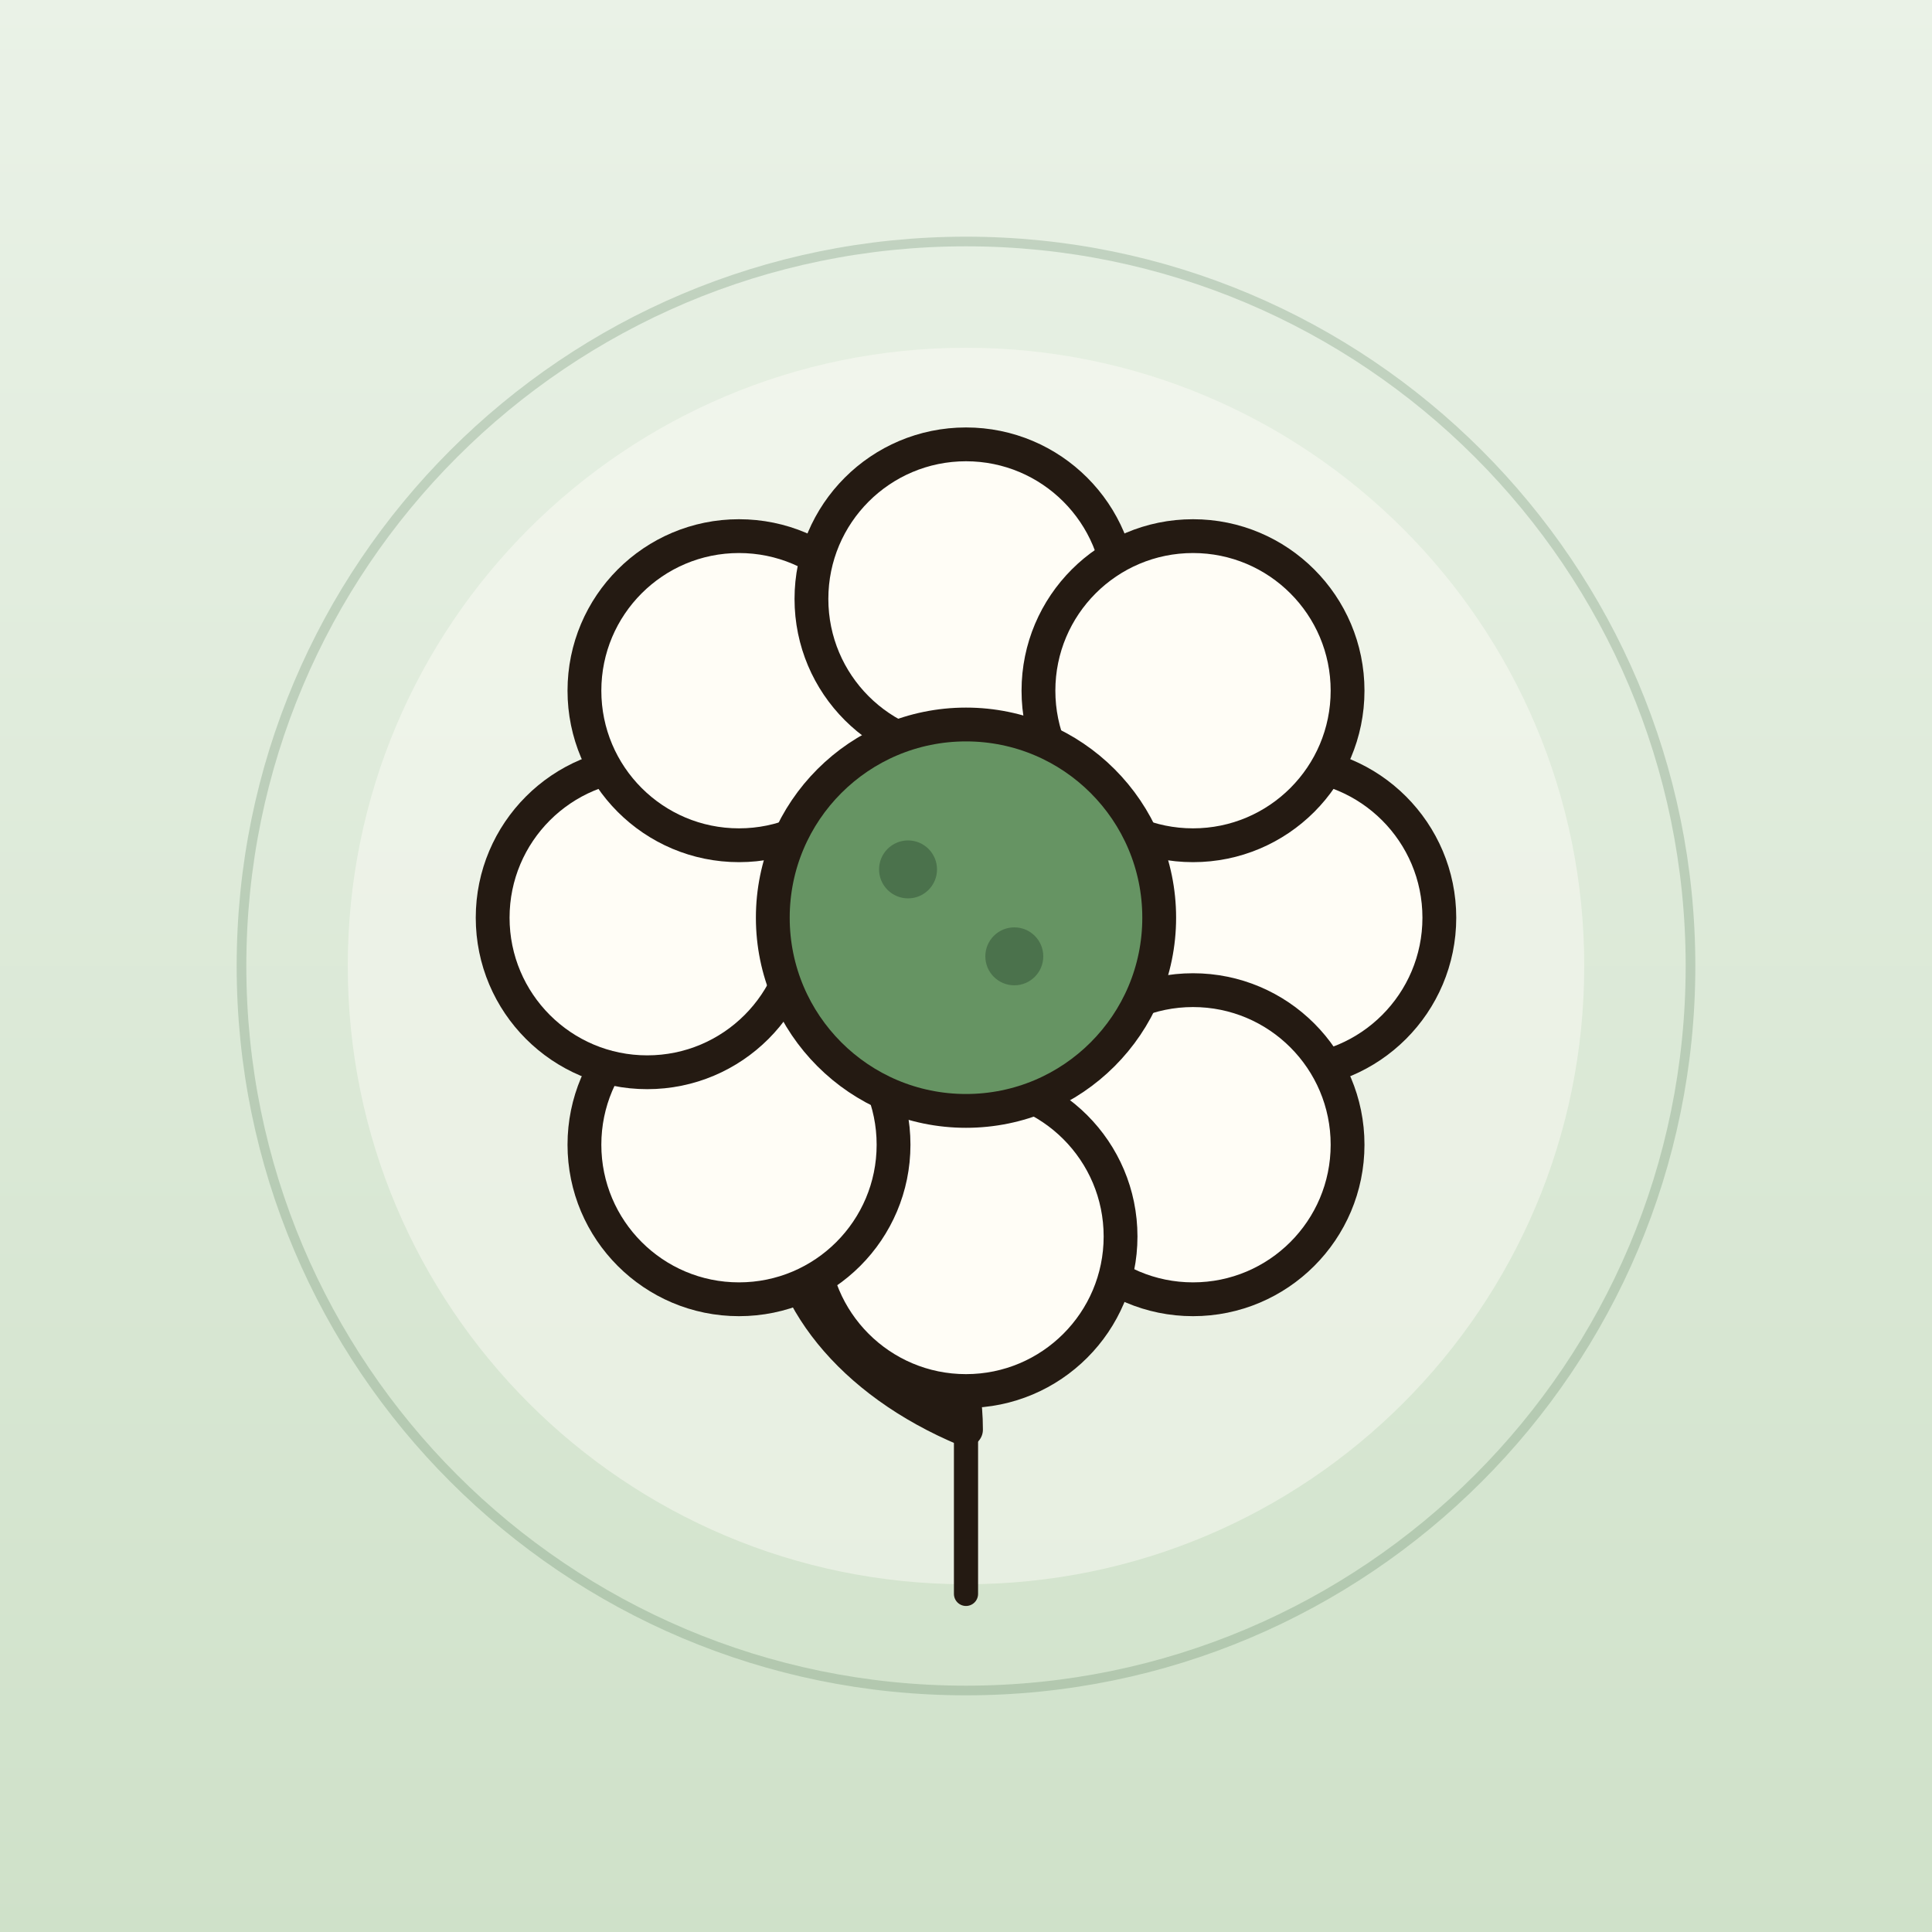
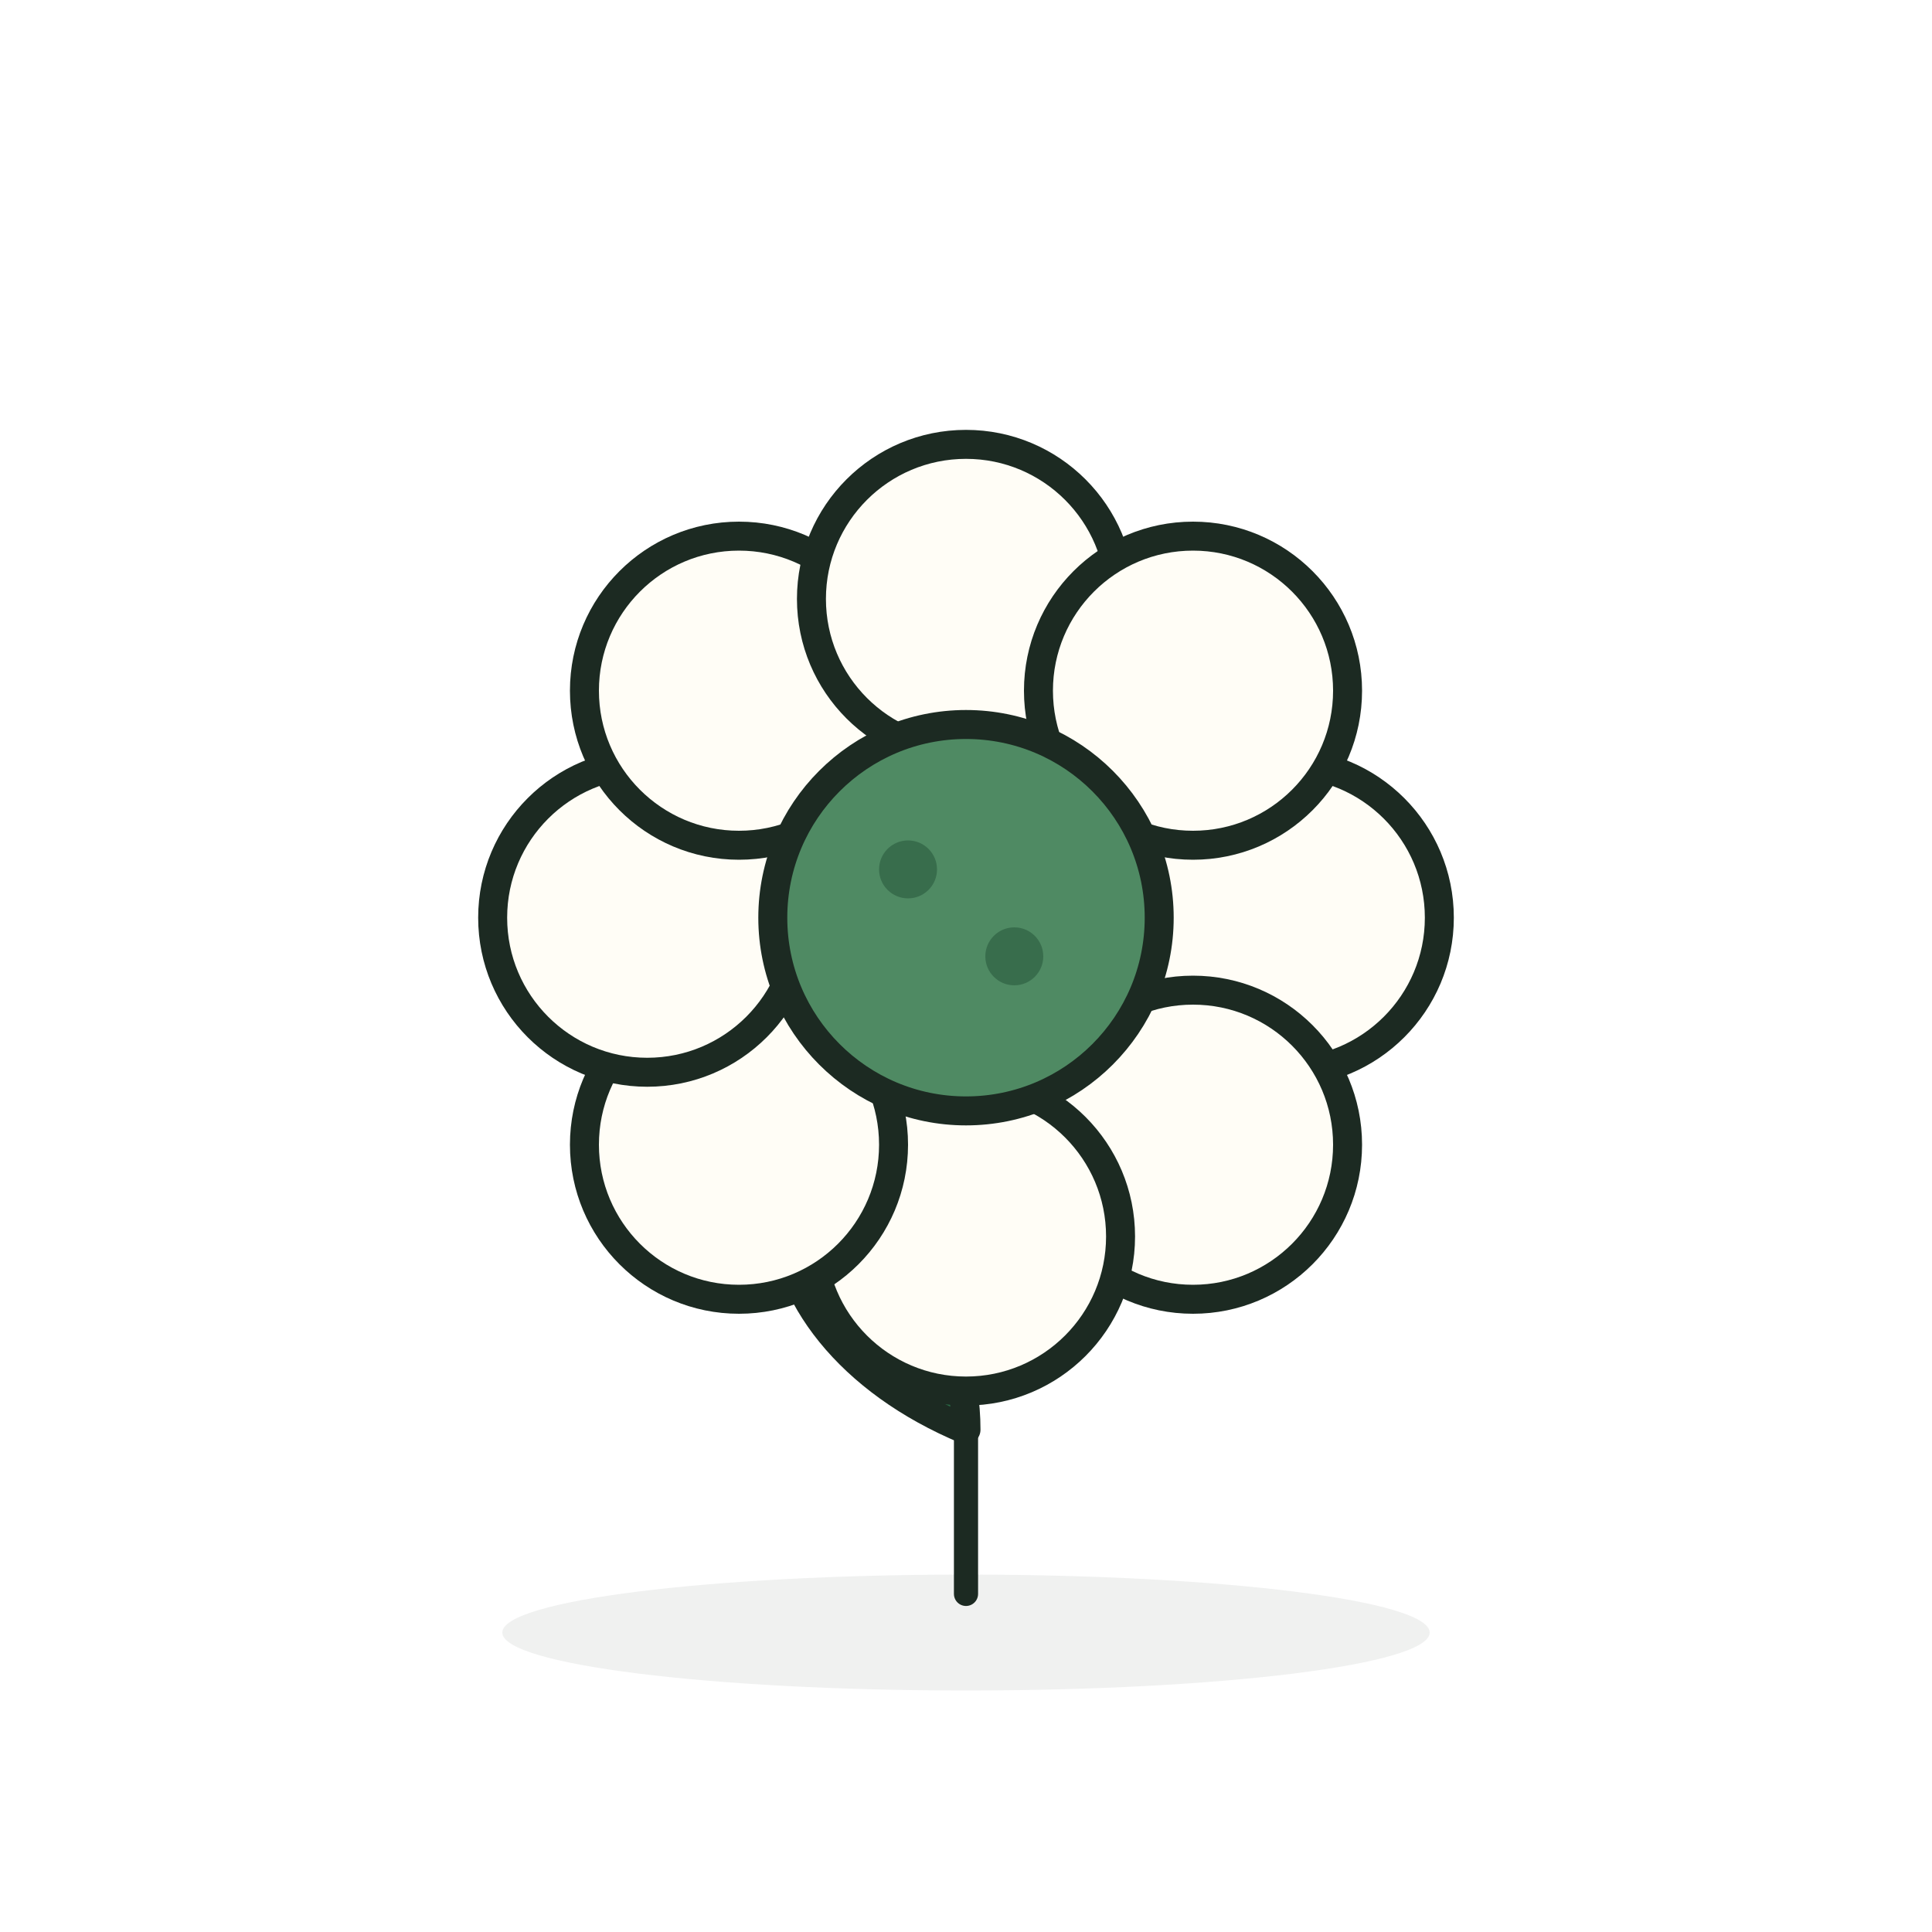
<svg xmlns="http://www.w3.org/2000/svg" viewBox="0 0 400 400" role="img">
-   <defs>
-     <linearGradient id="gflorverde" x1="0" y1="0" x2="0" y2="1">
-       <stop offset="0" stop-color="#eaf2e7" />
-       <stop offset="1" stop-color="#cfe1c9" />
-     </linearGradient>
-   </defs>
-   <rect width="400" height="400" fill="url(#gflorverde)" />
-   <circle cx="200" cy="200" r="150" fill="none" stroke="#3f6b45" stroke-width="2" opacity=".22" />
-   <circle cx="200" cy="200" r="128" fill="#fffdf8" opacity=".45" />
-   <path d="M200 236 L200 330" fill="none" stroke="#241a12" stroke-width="5" stroke-linecap="round" stroke-linejoin="round" />
-   <path d="M200 296 C176 286 162 268 162 250 C186 254 200 274 200 296 Z" fill="#3f6b45" stroke="#241a12" stroke-width="7" stroke-linejoin="round" stroke-linecap="round" />
-   <circle cx="266" cy="190" r="32" fill="#fffdf6" stroke="#241a12" stroke-width="7" />
-   <circle cx="247" cy="237" r="32" fill="#fffdf6" stroke="#241a12" stroke-width="7" />
-   <circle cx="200" cy="256" r="32" fill="#fffdf6" stroke="#241a12" stroke-width="7" />
-   <circle cx="153" cy="237" r="32" fill="#fffdf6" stroke="#241a12" stroke-width="7" />
-   <circle cx="134" cy="190" r="32" fill="#fffdf6" stroke="#241a12" stroke-width="7" />
-   <circle cx="153" cy="143" r="32" fill="#fffdf6" stroke="#241a12" stroke-width="7" />
-   <circle cx="200" cy="124" r="32" fill="#fffdf6" stroke="#241a12" stroke-width="7" />
-   <circle cx="247" cy="143" r="32" fill="#fffdf6" stroke="#241a12" stroke-width="7" />
-   <circle cx="200" cy="190" r="40" fill="#669463" stroke="#241a12" stroke-width="7" />
-   <circle cx="188" cy="180" r="6" fill="#2b4a30" opacity=".45" />
-   <circle cx="210" cy="198" r="6" fill="#2b4a30" opacity=".45" />
+   <rect width="400" height="400" fill="#ffffff" />
+   <ellipse cx="200" cy="338" rx="96" ry="12" fill="#1c2a22" opacity=".07" />
+   <path d="M200 236 L200 330" fill="none" stroke="#1c2a22" stroke-width="5" stroke-linecap="round" stroke-linejoin="round" />
+   <path d="M200 296 C176 286 162 268 162 250 C186 254 200 274 200 296 Z" fill="#2a6b46" stroke="#1c2a22" stroke-width="6" stroke-linejoin="round" stroke-linecap="round" />
+   <circle cx="266" cy="190" r="32" fill="#fffdf6" stroke="#1c2a22" stroke-width="6" />
+   <circle cx="247" cy="237" r="32" fill="#fffdf6" stroke="#1c2a22" stroke-width="6" />
+   <circle cx="200" cy="256" r="32" fill="#fffdf6" stroke="#1c2a22" stroke-width="6" />
+   <circle cx="153" cy="237" r="32" fill="#fffdf6" stroke="#1c2a22" stroke-width="6" />
+   <circle cx="134" cy="190" r="32" fill="#fffdf6" stroke="#1c2a22" stroke-width="6" />
+   <circle cx="153" cy="143" r="32" fill="#fffdf6" stroke="#1c2a22" stroke-width="6" />
+   <circle cx="200" cy="124" r="32" fill="#fffdf6" stroke="#1c2a22" stroke-width="6" />
+   <circle cx="247" cy="143" r="32" fill="#fffdf6" stroke="#1c2a22" stroke-width="6" />
+   <circle cx="200" cy="190" r="40" fill="#4f8a63" stroke="#1c2a22" stroke-width="6" />
+   <circle cx="188" cy="180" r="6" fill="#1d4a31" opacity=".45" />
+   <circle cx="210" cy="198" r="6" fill="#1d4a31" opacity=".45" />
</svg>
